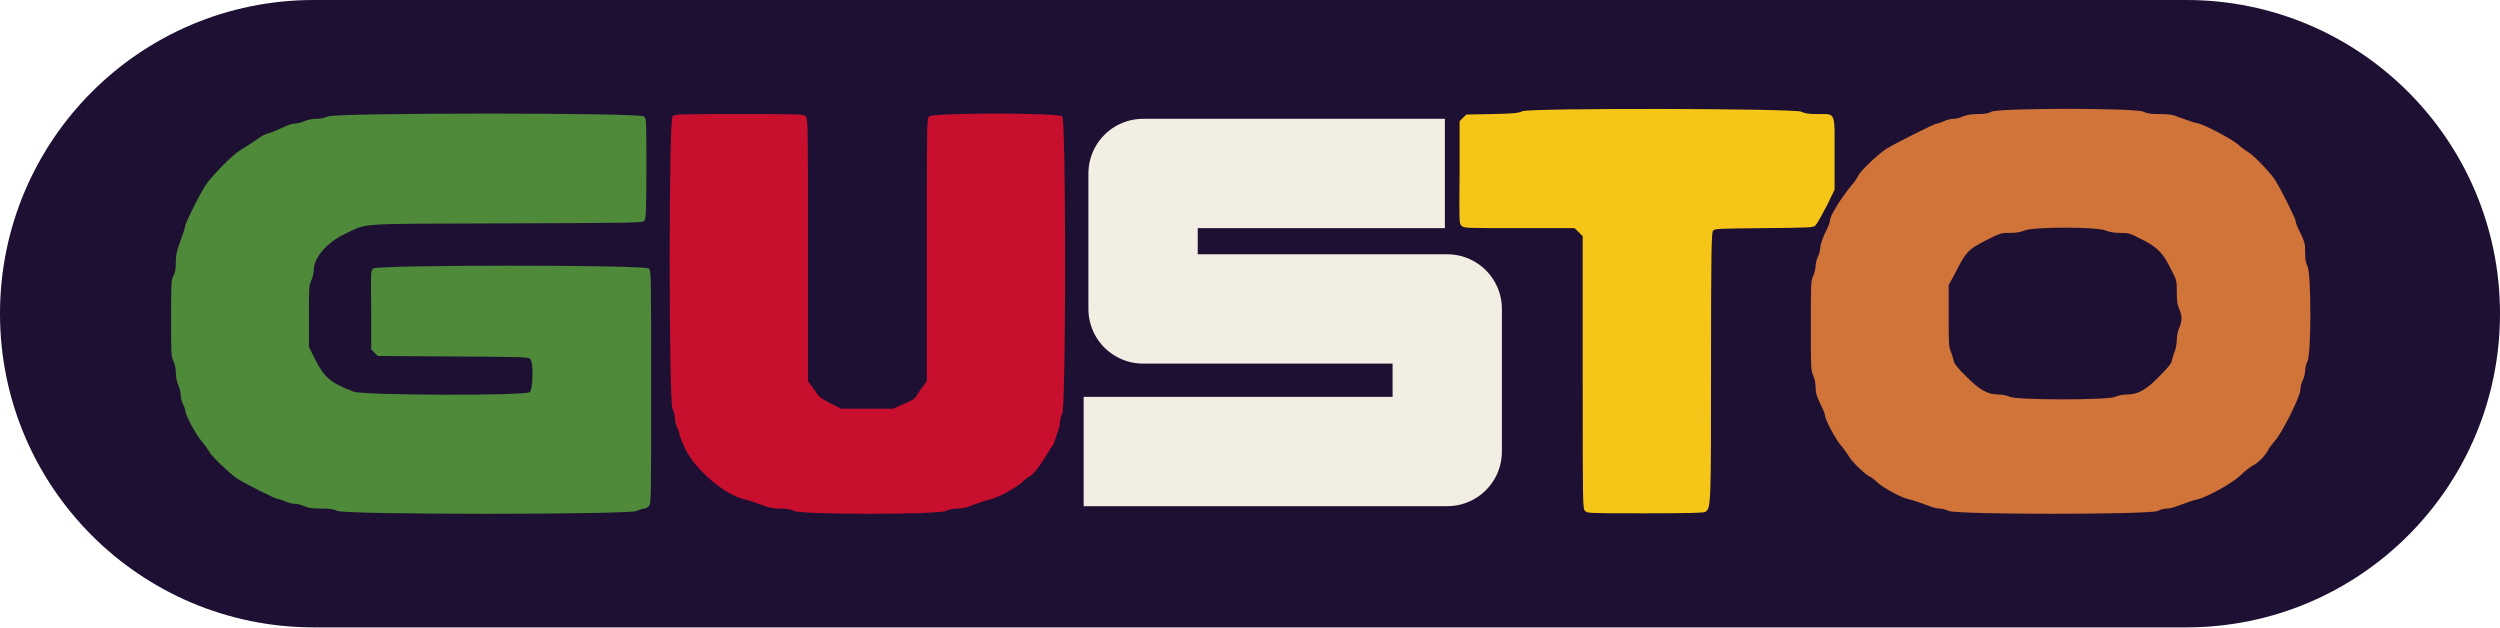
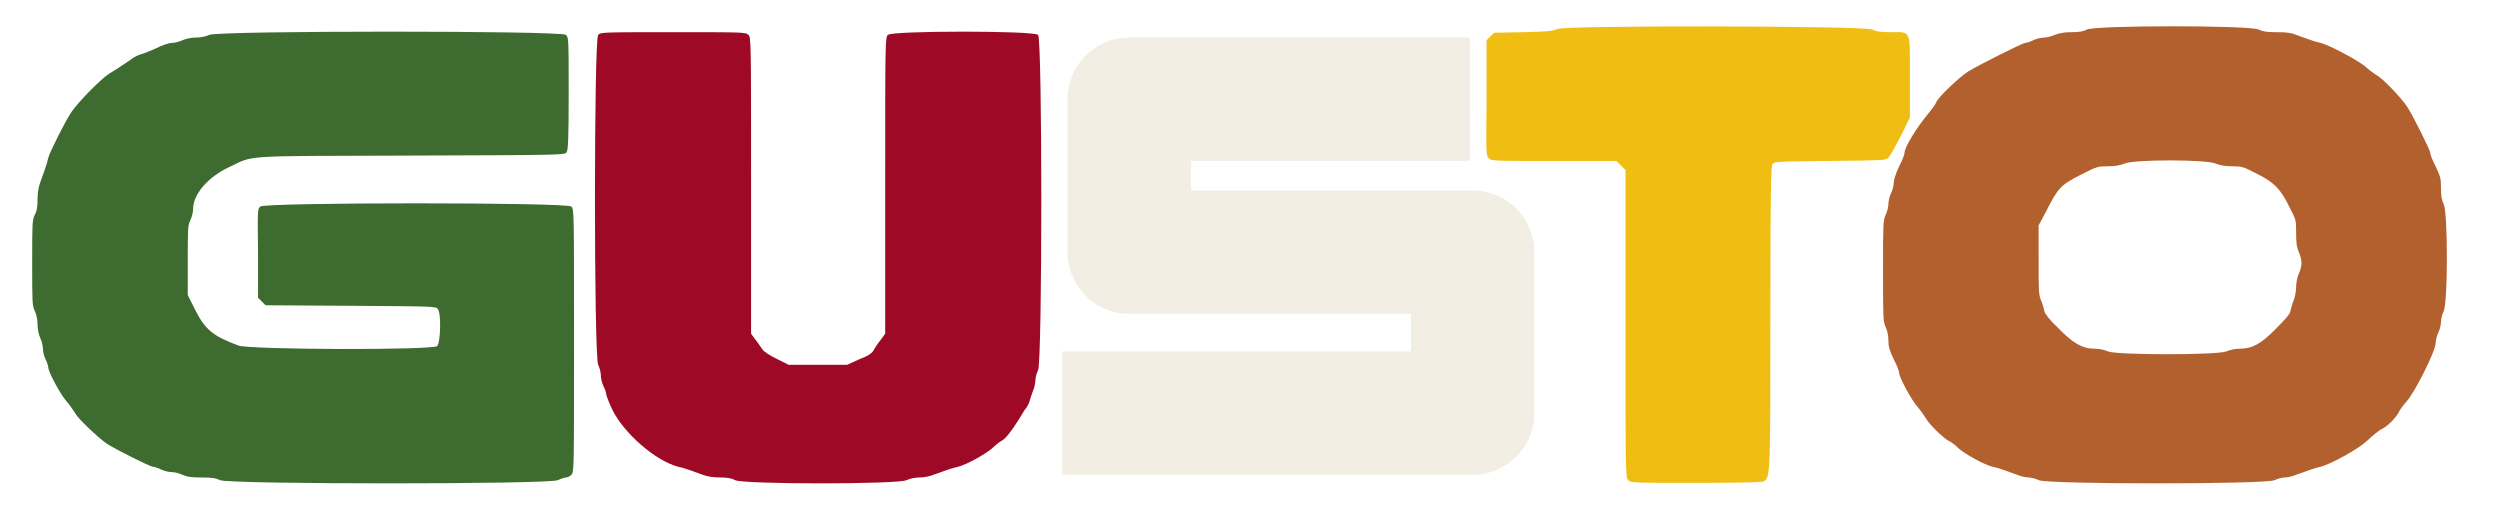
- <svg xmlns="http://www.w3.org/2000/svg" viewBox="14 204 526 132" role="img" aria-label="Gusto">
-   <rect x="14" y="204" width="526" height="132" rx="66" fill="#1E1033" />
+ <svg xmlns="http://www.w3.org/2000/svg" viewBox="44 222 466 96" role="img" aria-label="Gusto">
  <path d="M318 240.5H254.5V269H318.5V299H242" fill="none" stroke="#F3EEE4" stroke-width="23" stroke-linejoin="round" />
-   <path d="M85.0 311.5C84.2 311.1 83.4 311.0 81.5 311.0C79.7 311.0 78.9 310.9 78.0 310.5C77.4 310.2 76.5 310.0 76.0 310.0C75.5 310.0 74.6 309.8 74.0 309.5C73.4 309.2 72.7 309.0 72.5 309.0C72.0 309.0 65.6 305.8 63.9 304.7C62.2 303.5 58.5 300.0 58.0 299.0C57.7 298.5 57.0 297.5 56.4 296.8C55.3 295.6 53.0 291.3 53.0 290.5C53.0 290.2 52.8 289.6 52.5 289.0C52.2 288.4 52.0 287.5 52.0 287.0C52.0 286.5 51.8 285.6 51.5 285.0C51.2 284.3 51.0 283.3 51.0 282.5C51.0 281.6 50.8 280.6 50.5 280.0C50.0 279.0 50.0 278.3 50.0 271.0C50.0 263.7 50.0 263.0 50.5 262.0C50.9 261.3 51.0 260.4 51.0 259.1C51.0 257.9 51.2 256.8 51.5 256.0C52.1 254.3 52.8 252.5 53.0 251.4C53.3 250.3 56.1 244.7 57.3 242.9C58.5 241.1 62.9 236.6 64.4 235.7C65.9 234.8 66.9 234.1 68.4 233.1C69.0 232.6 69.9 232.2 70.3 232.1C70.8 232.0 72.0 231.5 73.1 231.0C74.3 230.4 75.5 230.0 76.0 230.0C76.5 230.0 77.4 229.8 78.0 229.5C78.7 229.2 79.7 229.0 80.5 229.0C81.4 229.0 82.4 228.8 83.0 228.5C84.8 227.7 148.7 227.7 149.5 228.5C150.0 229.0 150.0 229.3 150.0 239.5C150.0 248.1 149.9 250.0 149.6 250.4C149.3 250.9 148.6 250.9 120.5 251.0C87.9 251.1 91.6 250.9 86.6 253.2C82.8 255.0 80.0 258.2 80.0 260.9C80.0 261.4 79.8 262.4 79.5 263.0C79.0 264.0 79.0 264.6 79.0 270.5L79.0 277.0L80.3 279.6C82.2 283.4 83.6 284.6 88.4 286.4C90.4 287.2 124.7 287.3 125.5 286.5C126.1 285.9 126.3 280.4 125.6 279.6C125.3 279.1 124.8 279.1 109.4 279.0L93.5 278.9L92.8 278.2L92.1 277.5L92.1 269.3C92.0 261.3 92.0 261.0 92.5 260.5C93.3 259.7 149.7 259.7 150.5 260.5C151.0 261.0 151.0 261.3 151.0 285.5C151.0 309.7 151.0 310.0 150.5 310.5C150.2 310.8 149.8 311.0 149.5 311.0C149.3 311.0 148.6 311.2 148.0 311.5C146.3 312.3 86.7 312.3 85.0 311.5Z" fill="#4E8A3A" fill-rule="evenodd" />
-   <path d="M181.0 311.5C180.3 311.1 179.4 311.0 178.1 311.0C176.9 311.0 175.8 310.8 175.0 310.5C173.3 309.9 171.5 309.2 170.4 309.0C166.2 307.9 160.3 302.8 158.1 298.3C157.5 297.0 157.0 295.7 157.0 295.5C157.0 295.2 156.8 294.6 156.5 294.0C156.2 293.4 156.0 292.5 156.0 292.0C156.0 291.5 155.8 290.6 155.5 290.0C154.7 288.2 154.7 229.3 155.5 228.5C156.0 228.0 156.3 228.0 169.5 228.0C182.7 228.0 183.0 228.0 183.5 228.5C184.0 229.0 184.0 229.3 184.0 256.6L184.0 284.2L184.8 285.3C185.3 285.9 185.8 286.7 186.1 287.1C186.3 287.5 187.4 288.2 188.8 288.9L191.0 290.0L196.4 290.0L201.9 290.0L204.1 289.0C205.9 288.3 206.5 287.9 206.9 287.2C207.1 286.8 207.7 285.9 208.2 285.3L209.0 284.2L209.0 256.6C209.0 229.7 209.0 229.0 209.5 228.5C210.3 227.7 236.7 227.7 237.5 228.5C238.3 229.3 238.3 289.2 237.5 291.0C237.2 291.6 237.0 292.4 237.0 292.9C237.0 293.4 236.8 294.3 236.5 295.0C236.3 295.6 236.0 296.4 235.9 296.8C235.8 297.2 235.4 298.0 235.0 298.4C234.7 298.9 234.2 299.7 233.9 300.2C232.6 302.3 231.4 303.8 230.8 304.1C230.4 304.3 229.5 305.0 228.9 305.6C227.6 306.7 224.2 308.6 222.6 309.0C221.5 309.2 219.7 309.9 218.0 310.5C217.3 310.8 216.2 311.0 215.4 311.0C214.6 311.0 213.6 311.2 213.0 311.5C211.3 312.3 182.7 312.3 181.0 311.5Z" fill="#C8102E" fill-rule="evenodd" />
-   <path d="M347.5 311.5C347.0 311.0 347.0 310.7 347.0 282.3L347.0 253.7L346.1 252.8L345.3 252.0L333.6 252.0C322.3 252.0 322.0 252.0 321.5 251.5C321.0 251.0 321.0 250.8 321.1 240.2L321.1 229.5L321.8 228.8L322.5 228.1L327.9 228.0C332.4 227.9 333.5 227.8 334.3 227.4C335.9 226.7 391.4 226.8 393.0 227.5C393.8 227.9 394.6 228.0 396.5 228.0C400.3 228.0 400.0 227.4 400.0 236.5L400.0 243.9L398.3 247.4C397.3 249.3 396.3 251.1 396.0 251.4C395.5 251.9 395.0 251.9 385.1 252.0C375.2 252.1 374.7 252.1 374.4 252.6C374.1 253.0 374.0 257.3 374.0 280.9C374.0 310.3 374.0 310.9 372.8 311.7C372.5 311.9 369.6 312.0 360.2 312.0C348.3 312.0 348.0 312.0 347.5 311.5Z" fill="#F5C518" fill-rule="evenodd" />
-   <path d="M424.0 311.5C423.4 311.2 422.6 311.0 422.1 311.0C421.6 311.0 420.7 310.8 420.0 310.5C418.3 309.9 416.5 309.2 415.4 309.0C413.8 308.6 410.4 306.7 409.1 305.6C408.5 305.0 407.6 304.3 407.1 304.1C406.1 303.5 403.6 301.1 403.0 300.0C402.7 299.5 402.0 298.5 401.4 297.8C400.3 296.6 398.0 292.3 398.0 291.5C398.0 291.2 397.6 290.1 397.0 289.0C396.2 287.3 396.0 286.6 396.0 285.5C396.0 284.6 395.8 283.6 395.5 283.0C395.0 281.9 395.0 281.3 395.0 272.5C395.0 263.7 395.0 263.1 395.5 262.0C395.8 261.4 396.0 260.5 396.0 260.0C396.0 259.5 396.2 258.6 396.5 258.0C396.8 257.4 397.0 256.5 397.0 256.0C397.0 255.5 397.4 254.3 398.0 253.0C398.6 251.9 399.0 250.8 399.0 250.5C399.0 249.5 401.1 246.0 403.4 243.2C404.1 242.4 404.8 241.4 405.0 240.9C405.5 239.9 409.2 236.4 410.9 235.3C412.7 234.2 421.0 230.0 421.5 230.0C421.7 230.0 422.4 229.8 423.0 229.5C423.6 229.2 424.5 229.0 425.0 229.0C425.5 229.0 426.4 228.8 427.0 228.5C427.8 228.2 428.7 228.0 430.0 228.0C431.4 228.0 432.3 227.9 433.0 227.5C434.7 226.7 463.3 226.7 465.0 227.5C465.8 227.9 466.6 228.0 468.4 228.0C470.1 228.0 471.1 228.1 472.0 228.5C473.7 229.1 475.5 229.8 476.6 230.0C478.2 230.4 483.6 233.3 484.9 234.4C485.5 235.0 486.5 235.7 487.0 236.0C488.0 236.5 491.5 240.1 492.7 241.9C493.8 243.6 497.0 250.0 497.0 250.5C497.0 250.8 497.4 251.9 498.0 253.0C498.9 254.9 499.0 255.3 499.0 257.0C499.0 258.4 499.1 259.3 499.5 260.0C500.3 261.7 500.3 278.3 499.5 280.0C499.2 280.6 499.0 281.5 499.0 282.0C499.0 282.5 498.8 283.4 498.5 284.0C498.2 284.6 498.0 285.5 498.0 286.0C498.0 287.4 494.1 295.2 492.6 296.8C492.0 297.5 491.3 298.4 491.1 298.9C490.5 300.0 489.0 301.5 487.9 302.0C487.4 302.3 486.2 303.2 485.3 304.1C483.6 305.7 478.7 308.4 476.6 309.0C475.5 309.2 473.7 309.9 472.0 310.5C471.3 310.8 470.4 311.0 469.9 311.0C469.4 311.0 468.6 311.2 468.0 311.5C466.3 312.3 425.7 312.3 424.0 311.5ZM459.0 287.5C459.7 287.2 460.7 287.0 461.5 287.0C463.8 287.0 465.5 286.1 468.3 283.2C469.8 281.7 470.8 280.6 470.9 280.1C471.0 279.7 471.2 278.8 471.5 278.1C471.8 277.4 472.0 276.2 472.0 275.5C472.0 274.7 472.2 273.7 472.5 273.0C472.8 272.4 473.0 271.5 473.0 271.0C473.0 270.5 472.8 269.6 472.5 269.0C472.1 268.1 472.0 267.3 472.0 265.4C472.0 263.0 472.0 263.0 470.7 260.5C469.1 257.2 467.8 255.9 464.5 254.3C462.2 253.1 461.9 253.0 460.1 253.0C458.7 253.0 457.8 252.8 457.0 252.5C455.4 251.7 441.6 251.7 440.0 252.5C439.2 252.8 438.3 253.0 436.9 253.0C435.1 253.0 434.9 253.0 431.8 254.6C428.1 256.5 427.6 257.0 425.3 261.6L424.0 264.0L424.0 270.4C424.0 276.2 424.0 277.0 424.5 278.1C424.8 278.8 425.0 279.7 425.1 280.1C425.2 280.5 426.1 281.7 427.6 283.1C430.4 286.0 432.2 287.0 434.4 287.0C435.3 287.0 436.3 287.2 436.9 287.5C438.5 288.2 457.4 288.2 459.0 287.5Z" fill="#D0743A" fill-rule="evenodd" />
+   <path d="M85.0 311.5C84.2 311.1 83.4 311.0 81.5 311.0C79.7 311.0 78.9 310.9 78.0 310.5C77.4 310.2 76.5 310.0 76.0 310.0C75.5 310.0 74.6 309.8 74.0 309.5C73.4 309.2 72.7 309.0 72.5 309.0C72.0 309.0 65.6 305.8 63.9 304.7C62.2 303.5 58.5 300.0 58.0 299.0C57.7 298.5 57.0 297.5 56.4 296.8C55.3 295.6 53.0 291.3 53.0 290.5C53.0 290.2 52.8 289.6 52.5 289.0C52.2 288.4 52.0 287.5 52.0 287.0C52.0 286.5 51.8 285.6 51.5 285.0C51.2 284.3 51.0 283.3 51.0 282.5C51.0 281.6 50.8 280.6 50.5 280.0C50.0 279.0 50.0 278.3 50.0 271.0C50.0 263.7 50.0 263.0 50.5 262.0C50.9 261.3 51.0 260.4 51.0 259.1C51.0 257.9 51.2 256.8 51.5 256.0C52.1 254.3 52.8 252.5 53.0 251.4C53.3 250.3 56.1 244.7 57.3 242.9C58.5 241.1 62.9 236.6 64.4 235.7C65.9 234.8 66.9 234.1 68.4 233.1C69.0 232.6 69.9 232.2 70.3 232.1C70.8 232.0 72.0 231.5 73.1 231.0C74.3 230.4 75.5 230.0 76.0 230.0C76.5 230.0 77.4 229.8 78.0 229.5C78.7 229.2 79.7 229.0 80.5 229.0C81.4 229.0 82.4 228.8 83.0 228.5C84.8 227.7 148.7 227.7 149.5 228.5C150.0 229.0 150.0 229.3 150.0 239.5C150.0 248.1 149.9 250.0 149.6 250.4C149.3 250.9 148.6 250.9 120.5 251.0C87.9 251.1 91.6 250.9 86.6 253.2C82.8 255.0 80.0 258.2 80.0 260.9C80.0 261.4 79.8 262.4 79.5 263.0C79.0 264.0 79.0 264.6 79.0 270.5L79.0 277.0L80.3 279.6C82.2 283.4 83.6 284.6 88.4 286.4C90.4 287.2 124.7 287.3 125.5 286.5C126.1 285.9 126.3 280.4 125.6 279.6C125.3 279.1 124.8 279.1 109.4 279.0L93.5 278.9L92.8 278.2L92.1 277.5L92.1 269.3C92.0 261.3 92.0 261.0 92.5 260.5C93.3 259.7 149.7 259.7 150.5 260.5C151.0 261.0 151.0 261.3 151.0 285.5C151.0 309.7 151.0 310.0 150.5 310.5C150.2 310.8 149.8 311.0 149.5 311.0C149.3 311.0 148.6 311.2 148.0 311.5C146.3 312.3 86.7 312.3 85.0 311.5Z" fill="#3E6B2F" fill-rule="evenodd" />
+   <path d="M181.0 311.5C180.3 311.1 179.4 311.0 178.1 311.0C176.9 311.0 175.8 310.8 175.0 310.5C173.3 309.9 171.5 309.2 170.4 309.0C166.2 307.9 160.3 302.8 158.1 298.3C157.5 297.0 157.0 295.7 157.0 295.5C157.0 295.2 156.8 294.6 156.5 294.0C156.2 293.4 156.0 292.5 156.0 292.0C156.0 291.5 155.8 290.6 155.5 290.0C154.7 288.2 154.7 229.3 155.5 228.5C156.0 228.0 156.3 228.0 169.5 228.0C182.7 228.0 183.0 228.0 183.5 228.5C184.0 229.0 184.0 229.3 184.0 256.6L184.0 284.2L184.8 285.3C185.3 285.9 185.8 286.7 186.1 287.1C186.3 287.5 187.4 288.2 188.8 288.9L191.0 290.0L196.4 290.0L201.9 290.0L204.1 289.0C205.9 288.3 206.5 287.9 206.9 287.2C207.1 286.8 207.7 285.9 208.2 285.3L209.0 284.2L209.0 256.6C209.0 229.7 209.0 229.0 209.5 228.5C210.3 227.7 236.7 227.7 237.5 228.5C238.3 229.3 238.3 289.2 237.5 291.0C237.2 291.6 237.0 292.4 237.0 292.9C237.0 293.4 236.8 294.3 236.5 295.0C236.3 295.6 236.0 296.4 235.9 296.8C235.8 297.2 235.4 298.0 235.0 298.4C234.7 298.9 234.2 299.7 233.9 300.2C232.6 302.3 231.4 303.8 230.8 304.1C230.4 304.3 229.5 305.0 228.9 305.6C227.6 306.7 224.2 308.6 222.6 309.0C221.5 309.2 219.7 309.9 218.0 310.5C217.3 310.8 216.2 311.0 215.4 311.0C214.6 311.0 213.6 311.2 213.0 311.5C211.3 312.3 182.7 312.3 181.0 311.5Z" fill="#9E0A26" fill-rule="evenodd" />
+   <path d="M347.5 311.5C347.0 311.0 347.0 310.7 347.0 282.3L347.0 253.7L346.1 252.8L345.3 252.0L333.6 252.0C322.3 252.0 322.0 252.0 321.5 251.5C321.0 251.0 321.0 250.8 321.1 240.2L321.1 229.5L321.8 228.8L322.5 228.1L327.9 228.0C332.4 227.9 333.5 227.8 334.3 227.4C335.9 226.7 391.4 226.8 393.0 227.5C393.8 227.9 394.6 228.0 396.5 228.0C400.3 228.0 400.0 227.4 400.0 236.5L400.0 243.9L398.3 247.4C397.3 249.3 396.3 251.1 396.0 251.4C395.5 251.9 395.0 251.9 385.1 252.0C375.2 252.1 374.7 252.1 374.4 252.6C374.1 253.0 374.0 257.3 374.0 280.9C374.0 310.3 374.0 310.9 372.8 311.7C372.5 311.9 369.6 312.0 360.2 312.0C348.3 312.0 348.0 312.0 347.5 311.5Z" fill="#F0BE12" fill-rule="evenodd" />
+   <path d="M424.0 311.5C423.4 311.2 422.6 311.0 422.1 311.0C421.6 311.0 420.7 310.8 420.0 310.5C418.3 309.9 416.5 309.2 415.4 309.0C413.8 308.6 410.4 306.7 409.1 305.6C408.5 305.0 407.6 304.3 407.1 304.1C406.1 303.5 403.6 301.1 403.0 300.0C402.7 299.5 402.0 298.5 401.4 297.8C400.3 296.6 398.0 292.3 398.0 291.5C398.0 291.2 397.6 290.1 397.0 289.0C396.2 287.3 396.0 286.6 396.0 285.5C396.0 284.6 395.8 283.6 395.5 283.0C395.0 281.9 395.0 281.3 395.0 272.5C395.0 263.7 395.0 263.1 395.5 262.0C395.8 261.4 396.0 260.5 396.0 260.0C396.0 259.5 396.2 258.6 396.5 258.0C396.8 257.4 397.0 256.5 397.0 256.0C397.0 255.5 397.4 254.3 398.0 253.0C398.6 251.9 399.0 250.8 399.0 250.5C399.0 249.5 401.1 246.0 403.4 243.2C404.1 242.4 404.8 241.4 405.0 240.9C405.5 239.9 409.2 236.4 410.9 235.3C412.7 234.2 421.0 230.0 421.5 230.0C421.7 230.0 422.4 229.8 423.0 229.5C423.6 229.2 424.5 229.0 425.0 229.0C425.5 229.0 426.4 228.8 427.0 228.5C427.8 228.2 428.7 228.0 430.0 228.0C431.4 228.0 432.3 227.9 433.0 227.5C434.7 226.7 463.3 226.7 465.0 227.5C465.8 227.9 466.6 228.0 468.4 228.0C470.1 228.0 471.1 228.1 472.0 228.5C473.7 229.1 475.5 229.8 476.6 230.0C478.2 230.4 483.6 233.3 484.9 234.4C485.5 235.0 486.5 235.7 487.0 236.0C488.0 236.5 491.5 240.1 492.7 241.9C493.8 243.6 497.0 250.0 497.0 250.5C497.0 250.8 497.4 251.9 498.0 253.0C498.9 254.9 499.0 255.3 499.0 257.0C499.0 258.4 499.1 259.3 499.5 260.0C500.3 261.7 500.3 278.3 499.5 280.0C499.2 280.6 499.0 281.5 499.0 282.0C499.0 282.5 498.8 283.4 498.5 284.0C498.2 284.6 498.0 285.5 498.0 286.0C498.0 287.4 494.1 295.2 492.6 296.8C492.0 297.5 491.3 298.4 491.1 298.9C490.5 300.0 489.0 301.5 487.9 302.0C487.4 302.3 486.2 303.2 485.3 304.1C483.6 305.7 478.7 308.4 476.6 309.0C475.5 309.2 473.7 309.9 472.0 310.5C471.3 310.8 470.4 311.0 469.9 311.0C469.4 311.0 468.6 311.2 468.0 311.5C466.3 312.3 425.7 312.3 424.0 311.5ZM459.0 287.5C459.7 287.2 460.7 287.0 461.5 287.0C463.8 287.0 465.5 286.1 468.3 283.2C469.8 281.7 470.8 280.6 470.9 280.1C471.0 279.7 471.2 278.8 471.5 278.1C471.8 277.4 472.0 276.2 472.0 275.5C472.0 274.7 472.2 273.7 472.5 273.0C472.8 272.4 473.0 271.5 473.0 271.0C473.0 270.5 472.8 269.6 472.5 269.0C472.1 268.1 472.0 267.3 472.0 265.4C472.0 263.0 472.0 263.0 470.7 260.5C469.1 257.2 467.8 255.9 464.5 254.3C462.2 253.1 461.9 253.0 460.1 253.0C458.7 253.0 457.8 252.8 457.0 252.5C455.4 251.7 441.6 251.7 440.0 252.5C439.2 252.8 438.3 253.0 436.9 253.0C435.1 253.0 434.9 253.0 431.8 254.6C428.1 256.5 427.6 257.0 425.3 261.6L424.0 264.0L424.0 270.4C424.0 276.2 424.0 277.0 424.5 278.1C424.8 278.8 425.0 279.7 425.1 280.1C425.2 280.5 426.1 281.7 427.6 283.1C430.4 286.0 432.2 287.0 434.4 287.0C435.3 287.0 436.3 287.2 436.9 287.5C438.5 288.2 457.4 288.2 459.0 287.5Z" fill="#B3602F" fill-rule="evenodd" />
</svg>
